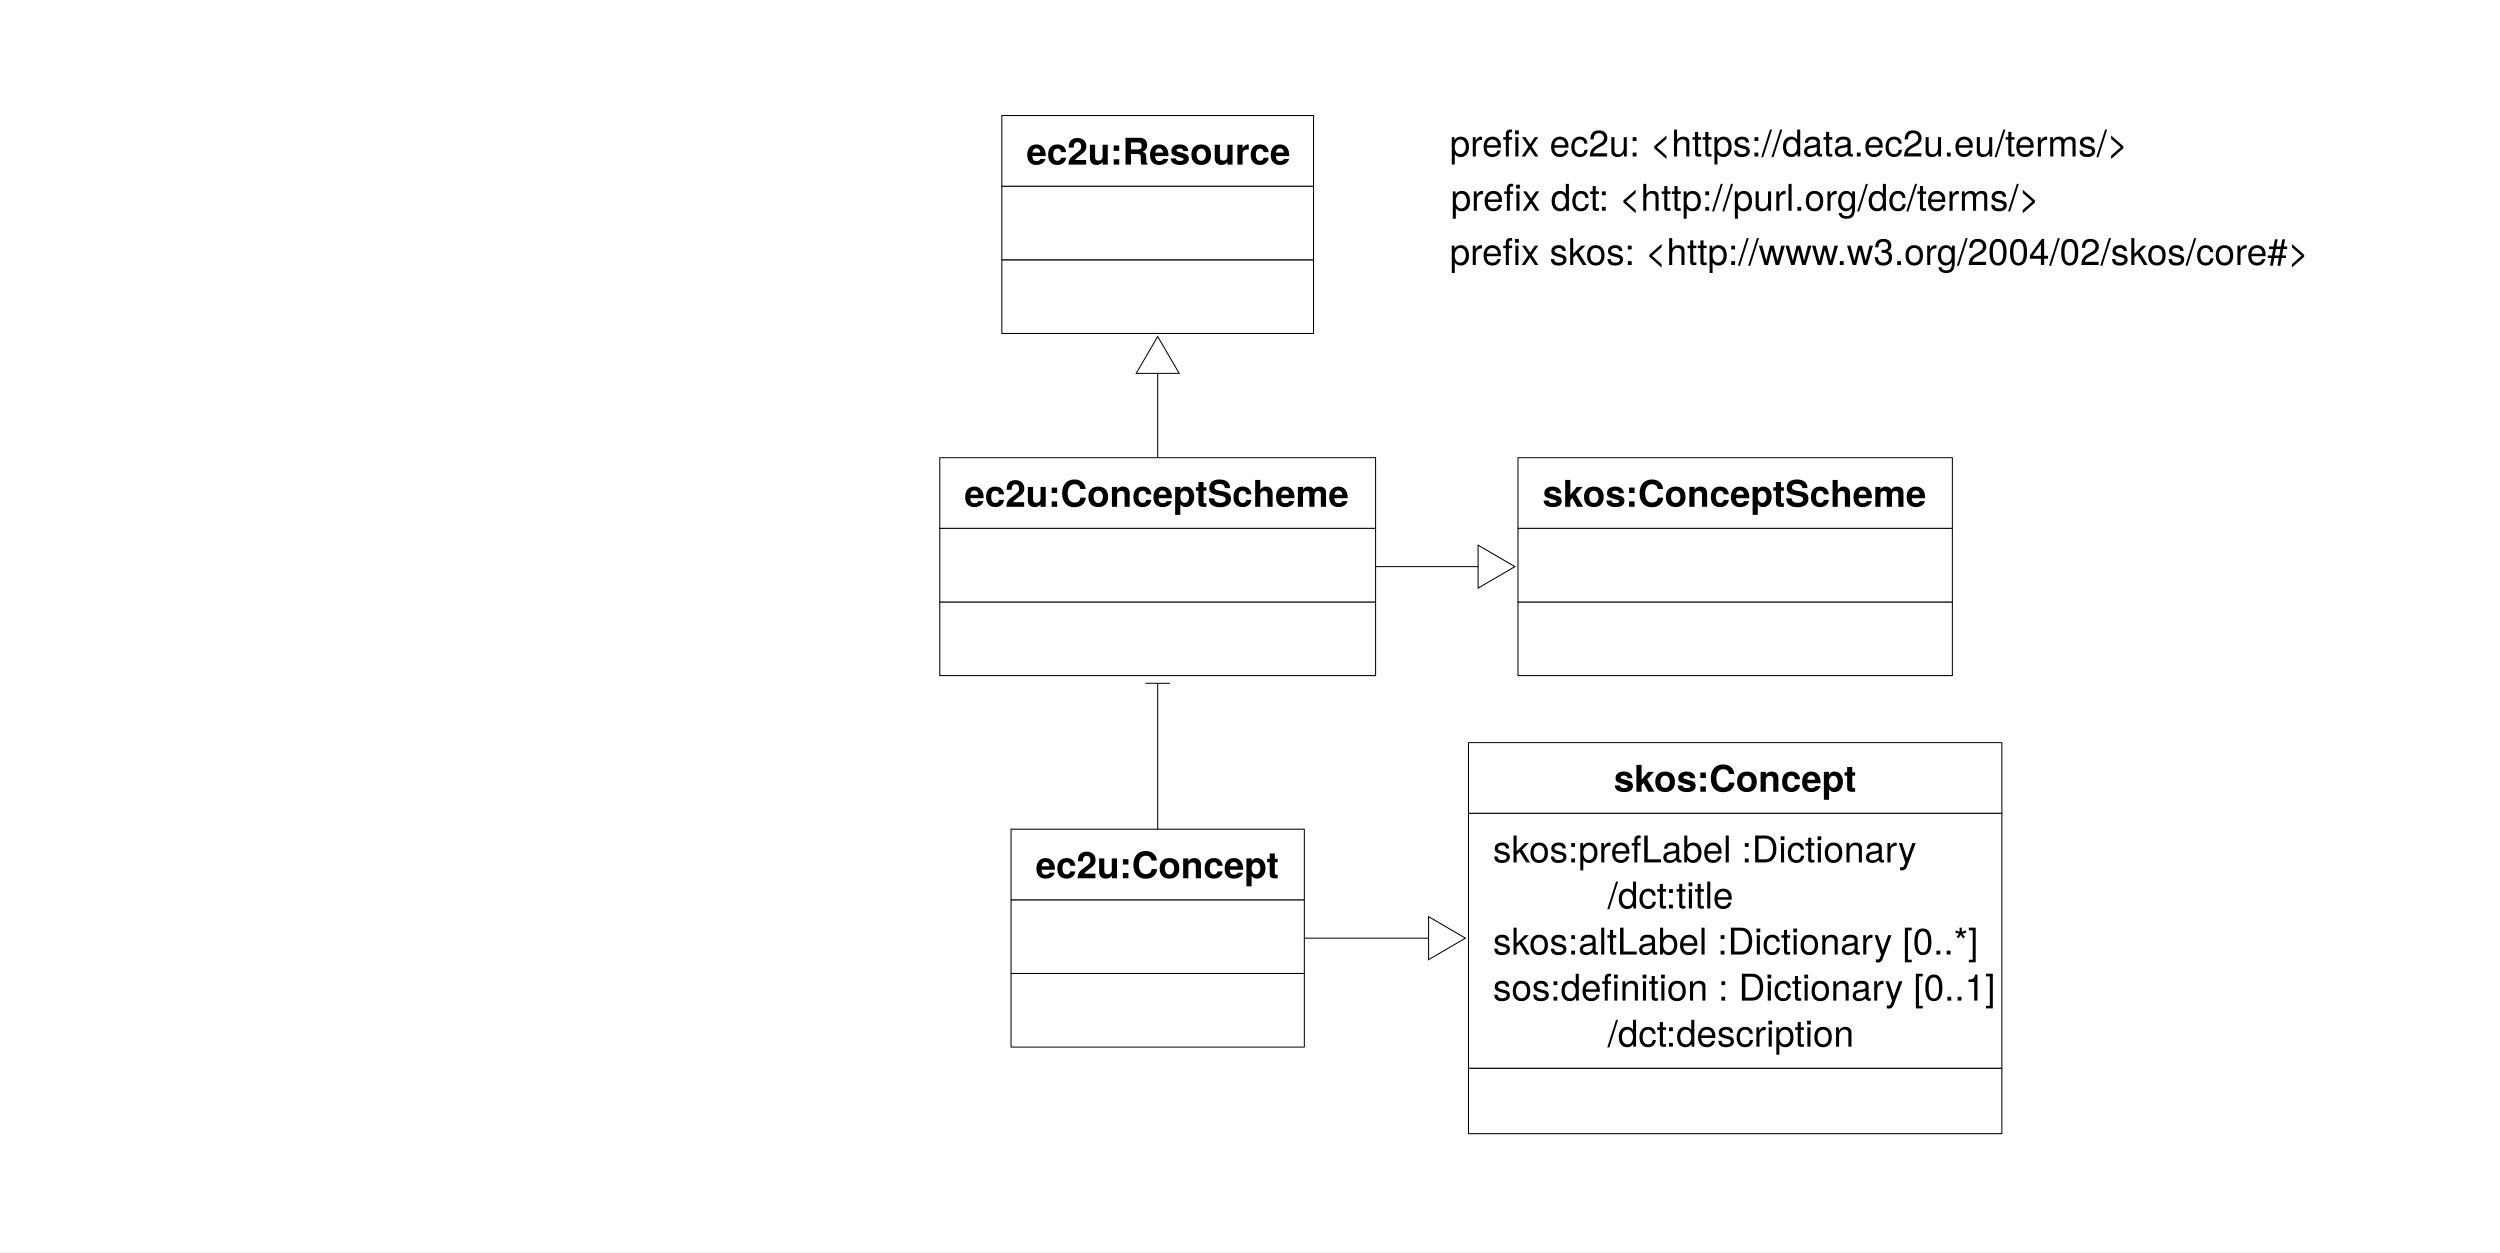
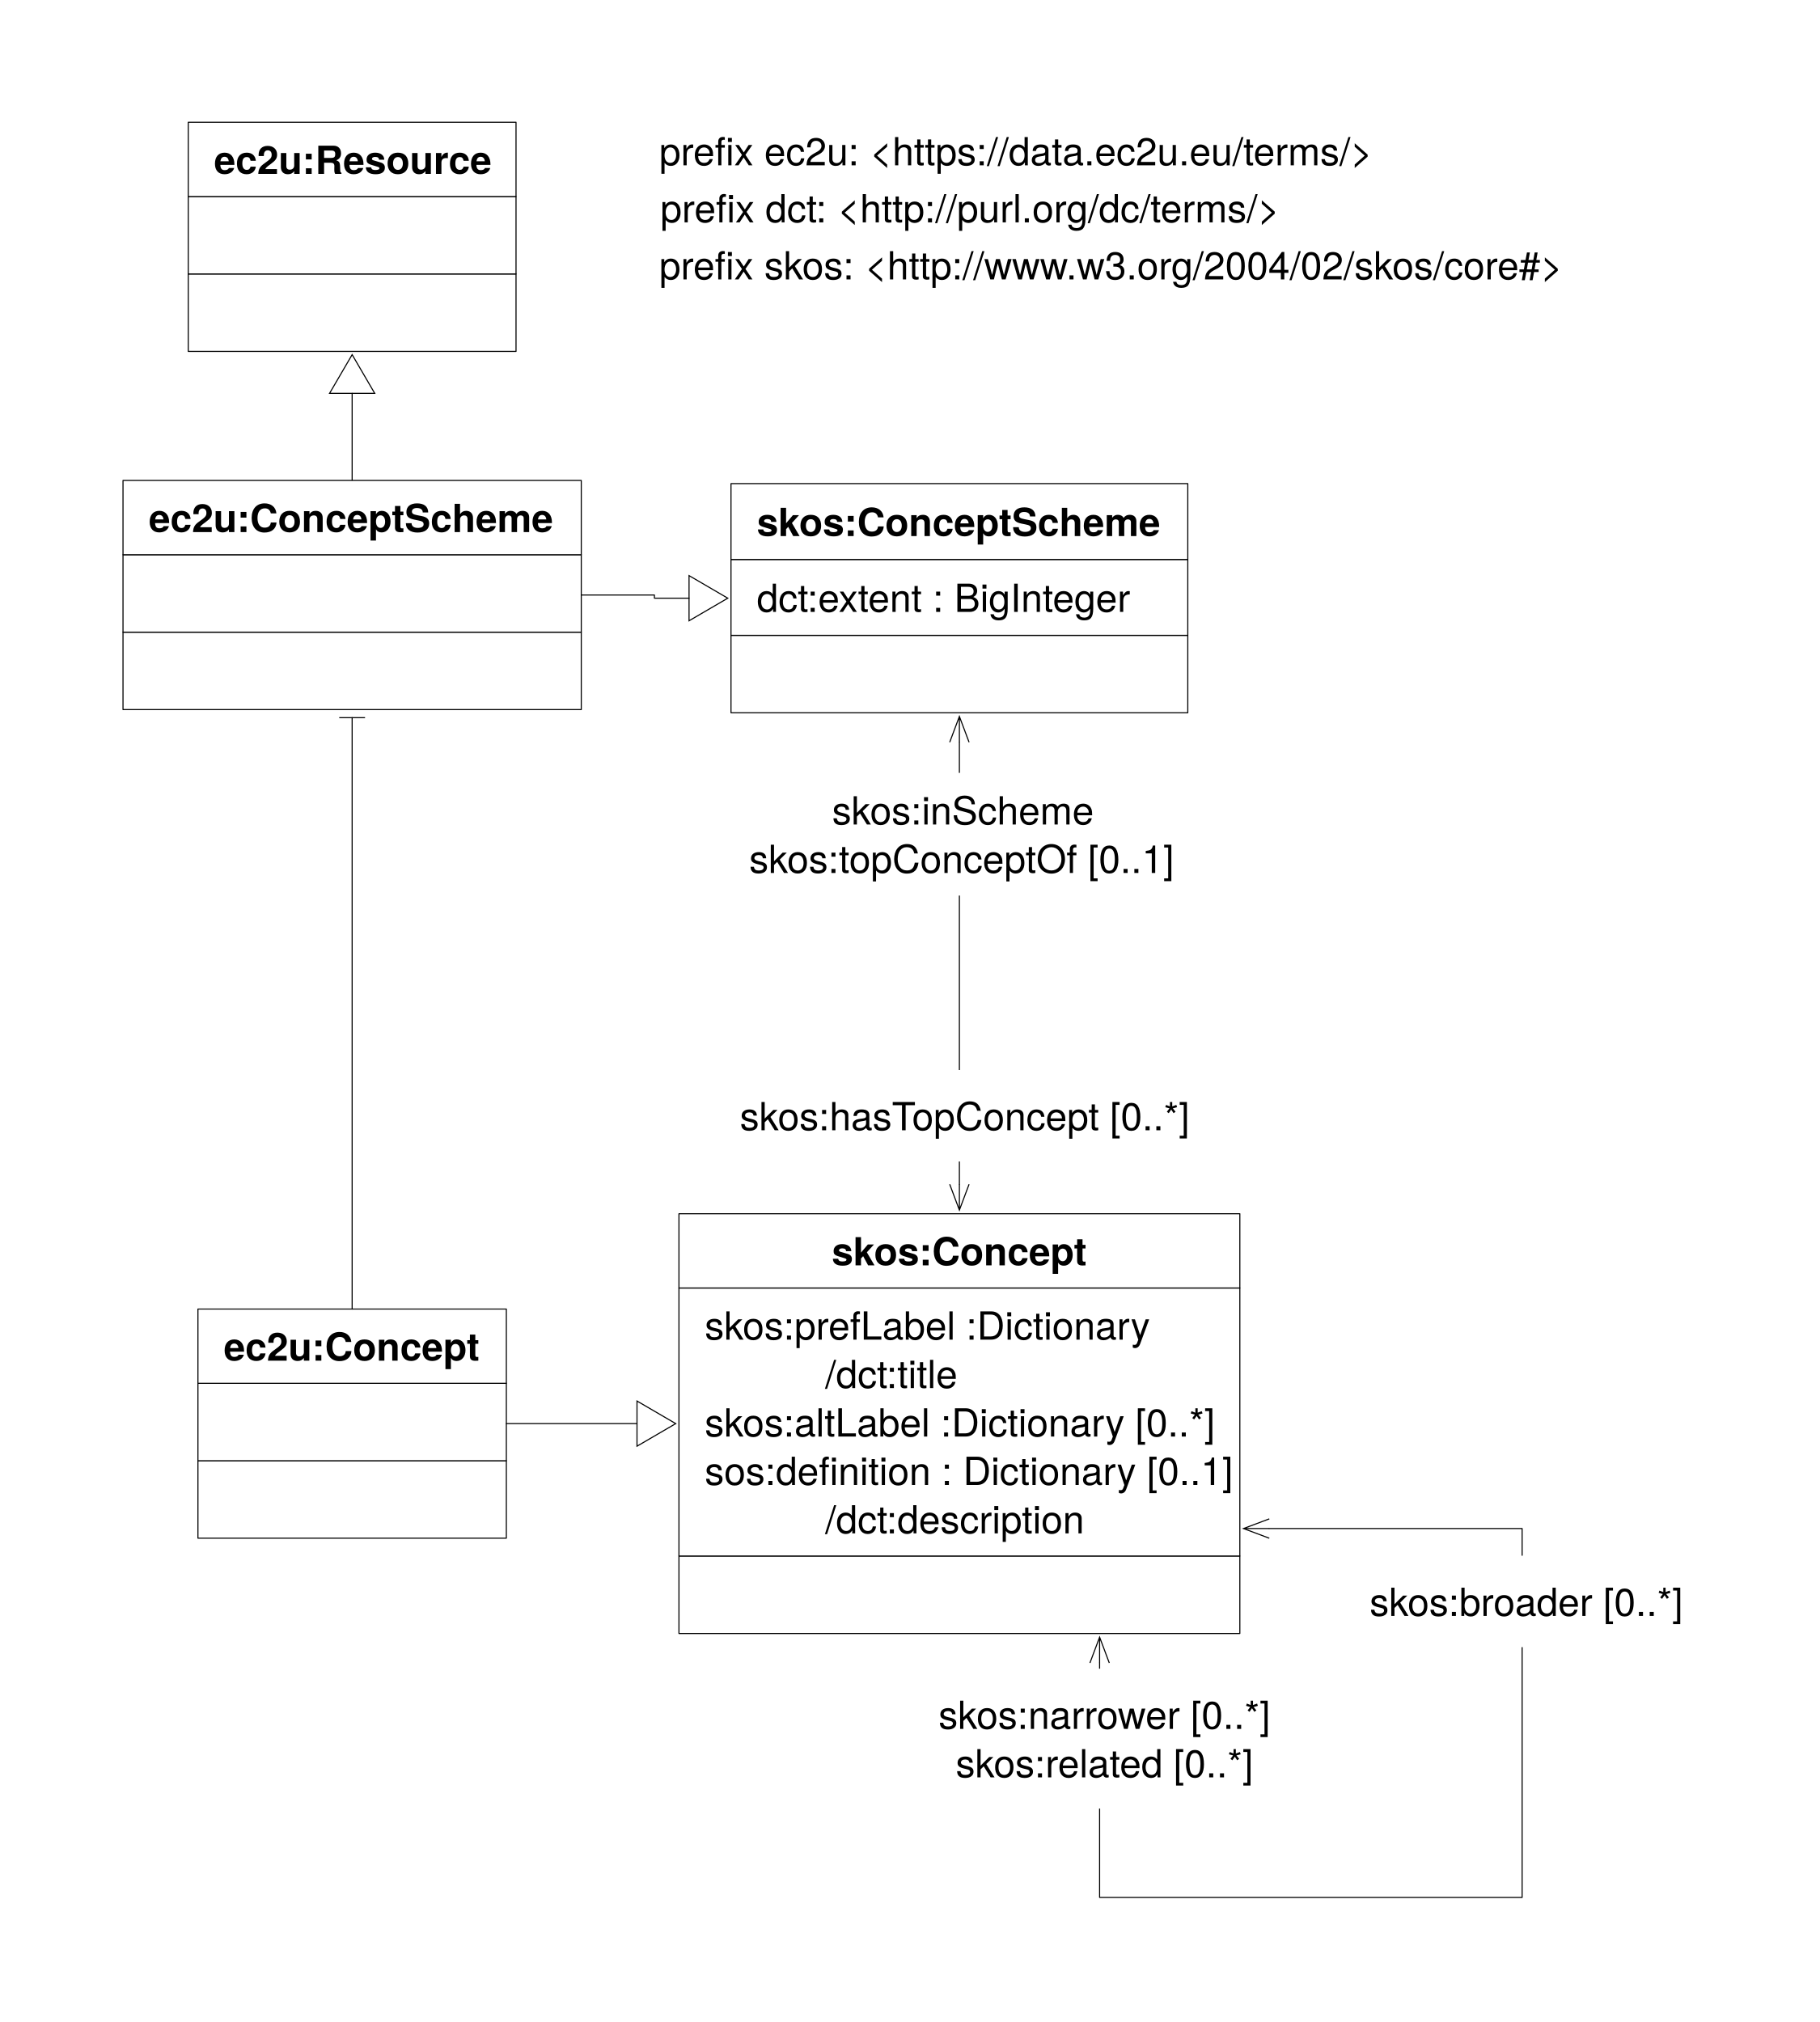
- <svg xmlns="http://www.w3.org/2000/svg" xmlns:xlink="http://www.w3.org/1999/xlink" version="1.1" viewBox="-28 122 611 306" width="611" height="306">
+ <svg xmlns="http://www.w3.org/2000/svg" xmlns:xlink="http://www.w3.org/1999/xlink" version="1.1" viewBox="453 296 423 470" width="423" height="470">
  <defs>
    <marker orient="auto" overflow="visible" markerUnits="strokeWidth" id="UMLInheritance_Marker" stroke-linejoin="miter" stroke-miterlimit="10" viewBox="-1 -22 38 44" markerWidth="38" markerHeight="44" color="black">
      <g>
        <path d="M 36 0 L 0 -21 L 0 21 Z" fill="none" stroke="currentColor" stroke-width="1" />
      </g>
    </marker>
    <marker orient="auto" overflow="visible" markerUnits="strokeWidth" id="NegativeControls_Marker" stroke-linejoin="miter" stroke-miterlimit="10" viewBox="-1 -13 2 26" markerWidth="2" markerHeight="26" color="black">
      <g>
        <line x1="0" y1="-12" x2="0" y2="12" fill="none" stroke="currentColor" stroke-width="1" />
      </g>
    </marker>
+     <marker orient="auto" overflow="visible" markerUnits="strokeWidth" id="StickArrow_Marker" stroke-linejoin="miter" stroke-miterlimit="10" viewBox="-1 -10 26 20" markerWidth="26" markerHeight="20" color="black">
+       <g>
+         <path d="M 24 0 L 0 0 M 0 -9 L 24 0 L 0 9" fill="none" stroke="currentColor" stroke-width="1" />
+       </g>
+     </marker>
+     <marker orient="auto" overflow="visible" markerUnits="strokeWidth" id="StickArrow_Marker_2" stroke-linejoin="miter" stroke-miterlimit="10" viewBox="-25 -10 26 20" markerWidth="26" markerHeight="20" color="black">
+       <g>
+         <path d="M -24 0 L 0 0 M 0 9 L -24 0 L 0 -9" fill="none" stroke="currentColor" stroke-width="1" />
+       </g>
+     </marker>
  </defs>
-   <g id="concepts" stroke-opacity="1" fill="none" stroke-dasharray="none" fill-opacity="1" stroke="none">
-     <rect fill="white" x="-28" y="122" width="611" height="306" />
+   <g id="concepts" stroke-opacity="1" stroke="none" stroke-dasharray="none" fill="none" fill-opacity="1">
+     <rect fill="white" x="453" y="296" width="423" height="470" />
    <g id="concepts_Layer_1">
-       <g id="Group_2">
-         <g id="Graphic_5">
-           <rect x="330.896" y="383.068" width="130.359" height="16" fill="white" />
-           <rect x="330.896" y="383.068" width="130.359" height="16" stroke="black" stroke-linecap="round" stroke-linejoin="round" stroke-width=".25" />
-         </g>
-         <g id="Graphic_4">
-           <rect x="330.896" y="320.763" width="130.359" height="62.305" fill="white" />
-           <rect x="330.896" y="320.763" width="130.359" height="62.305" stroke="black" stroke-linecap="round" stroke-linejoin="round" stroke-width=".25" />
-           <text transform="translate(336.8961 323.7632)" fill="black">
+       <g id="Group_100">
+         <g id="Graphic_103">
+           <rect x="610.8" y="657.692" width="130.359" height="18" fill="white" />
+           <rect x="610.8" y="657.692" width="130.359" height="18" stroke="black" stroke-linecap="round" stroke-linejoin="round" stroke-width=".25" />
+         </g>
+         <g id="Graphic_102">
+           <rect x="610.8" y="595.386" width="130.359" height="62.305" fill="white" />
+           <rect x="610.8" y="595.386" width="130.359" height="62.305" stroke="black" stroke-linecap="round" stroke-linejoin="round" stroke-width=".25" />
+           <text transform="translate(616.7998 598.3862)" fill="black">
            <tspan font-family="Helvetica Neue" font-size="9" fill="black" x="0" y="9">skos:prefLabel :Dictionary</tspan>
            <tspan font-family="Helvetica Neue" font-size="9" fill="black" x="28" y="20.261">/dct:title</tspan>
            <tspan font-family="Helvetica Neue" font-size="9" fill="black" x="0" y="31.522">skos:altLabel :Dictionary
              [0..*]
            </tspan>
            <tspan font-family="Helvetica Neue" font-size="9" fill="black" x="0" y="42.783">sos:definition : Dictionary
              [0..1]
            </tspan>
            <tspan font-family="Helvetica Neue" font-size="9" fill="black" x="28" y="54.044">/dct:description</tspan>
          </text>
        </g>
-         <g id="Graphic_3">
-           <rect x="330.896" y="303.502" width="130.359" height="17.261" fill="white" />
-           <rect x="330.896" y="303.502" width="130.359" height="17.261" stroke="black" stroke-linecap="round" stroke-linejoin="round" stroke-width=".25" />
-           <text transform="translate(366.4071 306.5021)" fill="black">
+         <g id="Graphic_101">
+           <rect x="610.8" y="578.125" width="130.359" height="17.261" fill="white" />
+           <rect x="610.8" y="578.125" width="130.359" height="17.261" stroke="black" stroke-linecap="round" stroke-linejoin="round" stroke-width=".25" />
+           <text transform="translate(646.3108 581.1251)" fill="black">
            <tspan font-family="Helvetica Neue" font-weight="bold" font-size="9" fill="black" x="0" y="9">skos:Concept
            </tspan>
          </text>
        </g>
      </g>
-       <g id="Graphic_7">
+       <g id="Graphic_99">
        <a xlink:href="http://www.w3.org/2004/02/skos/core#">
-           <text transform="translate(326.315 177.7584)" fill="black">
+           <text transform="translate(606.2187 351.9464)" fill="black">
            <tspan font-family="Helvetica Neue" font-size="9" fill="black" x="0" y="9">prefix skos: &lt;http://www.w3.org/2004/02/skos/core#&gt;</tspan>
          </text>
        </a>
      </g>
-       <g id="Group_13">
-         <g id="Graphic_16">
-           <rect x="216.85" y="185.497" width="76.179" height="18" fill="white" />
-           <rect x="216.85" y="185.497" width="76.179" height="18" stroke="black" stroke-linecap="round" stroke-linejoin="round" stroke-width=".25" />
-         </g>
-         <g id="Graphic_15">
-           <rect x="216.85" y="167.497" width="76.179" height="18" fill="white" />
-           <rect x="216.85" y="167.497" width="76.179" height="18" stroke="black" stroke-linecap="round" stroke-linejoin="round" stroke-width=".25" />
-         </g>
-         <g id="Graphic_14">
+       <g id="Group_95">
+         <g id="Graphic_98">
+           <rect x="496.754" y="359.685" width="76.179" height="18" fill="white" />
+           <rect x="496.754" y="359.685" width="76.179" height="18" stroke="black" stroke-linecap="round" stroke-linejoin="round" stroke-width=".25" />
+         </g>
+         <g id="Graphic_97">
+           <rect x="496.754" y="341.685" width="76.179" height="18" fill="white" />
+           <rect x="496.754" y="341.685" width="76.179" height="18" stroke="black" stroke-linecap="round" stroke-linejoin="round" stroke-width=".25" />
+         </g>
+         <g id="Graphic_96">
          <a xlink:href="resources.svg">
-             <rect x="216.85" y="150.236" width="76.179" height="17.261" fill="white" />
-             <rect x="216.85" y="150.236" width="76.179" height="17.261" stroke="black" stroke-linecap="round" stroke-linejoin="round" stroke-width=".25" />
-             <text transform="translate(222.8504 153.2362)" fill="black">
+             <rect x="496.754" y="324.424" width="76.179" height="17.261" fill="white" />
+             <rect x="496.754" y="324.424" width="76.179" height="17.261" stroke="black" stroke-linecap="round" stroke-linejoin="round" stroke-width=".25" />
+             <text transform="translate(502.7541 327.4243)" fill="black">
              <tspan font-family="Helvetica Neue" font-weight="bold" font-size="9" fill="black" x="4272461e-13" y="9">
                ec2u:Resource
              </tspan>
            </text>
          </a>
        </g>
      </g>
-       <g id="Group_9">
-         <g id="Graphic_12">
-           <rect x="219.1" y="359.916" width="71.679" height="18" fill="white" />
-           <rect x="219.1" y="359.916" width="71.679" height="18" stroke="black" stroke-linecap="round" stroke-linejoin="round" stroke-width=".25" />
-         </g>
-         <g id="Graphic_11">
-           <rect x="219.1" y="341.916" width="71.679" height="18" fill="white" />
-           <rect x="219.1" y="341.916" width="71.679" height="18" stroke="black" stroke-linecap="round" stroke-linejoin="round" stroke-width=".25" />
-         </g>
-         <g id="Graphic_10">
-           <rect x="219.1" y="324.655" width="71.679" height="17.261" fill="white" />
-           <rect x="219.1" y="324.655" width="71.679" height="17.261" stroke="black" stroke-linecap="round" stroke-linejoin="round" stroke-width=".25" />
-           <text transform="translate(225.1004 327.6548)" fill="black">
+       <g id="Group_91">
+         <g id="Graphic_94">
+           <rect x="499.004" y="635.539" width="71.679" height="18" fill="white" />
+           <rect x="499.004" y="635.539" width="71.679" height="18" stroke="black" stroke-linecap="round" stroke-linejoin="round" stroke-width=".25" />
+         </g>
+         <g id="Graphic_93">
+           <rect x="499.004" y="617.539" width="71.679" height="18" fill="white" />
+           <rect x="499.004" y="617.539" width="71.679" height="18" stroke="black" stroke-linecap="round" stroke-linejoin="round" stroke-width=".25" />
+         </g>
+         <g id="Graphic_92">
+           <rect x="499.004" y="600.278" width="71.679" height="17.261" fill="white" />
+           <rect x="499.004" y="600.278" width="71.679" height="17.261" stroke="black" stroke-linecap="round" stroke-linejoin="round" stroke-width=".25" />
+           <text transform="translate(505.0041 603.2777)" fill="black">
            <tspan font-family="Helvetica Neue" font-weight="bold" font-size="9" fill="black" x="4272461e-13" y="9">
              ec2u:Concept
            </tspan>
          </text>
        </g>
      </g>
-       <g id="Line_8">
-         <line x1="254.94" y1="233.858" x2="254.94" y2="213.247" marker-end="url(#UMLInheritance_Marker)" stroke="black" stroke-linecap="round" stroke-linejoin="round" stroke-width=".25" />
-       </g>
-       <g id="Line_17">
-         <line x1="290.779" y1="351.285" x2="321.146" y2="351.285" marker-end="url(#UMLInheritance_Marker)" stroke="black" stroke-linecap="round" stroke-linejoin="round" stroke-width=".25" />
-       </g>
-       <g id="Graphic_18">
-         <text transform="translate(326.315 151.2362)" fill="black">
+       <g id="Line_90">
+         <line x1="534.844" y1="407.677" x2="534.844" y2="387.435" marker-end="url(#UMLInheritance_Marker)" stroke="black" stroke-linecap="round" stroke-linejoin="round" stroke-width=".25" />
+       </g>
+       <g id="Line_89">
+         <line x1="570.683" y1="626.908" x2="601.05" y2="626.908" marker-end="url(#UMLInheritance_Marker)" stroke="black" stroke-linecap="round" stroke-linejoin="round" stroke-width=".25" />
+       </g>
+       <g id="Graphic_88">
+         <text transform="translate(606.2187 325.4243)" fill="black">
          <tspan font-family="Helvetica Neue" font-size="9" fill="black" x="0" y="9">prefix ec2u: &lt;https://data.ec2u.eu/terms/&gt;</tspan>
        </text>
      </g>
-       <g id="Group_19">
-         <g id="Graphic_22">
-           <rect x="342.992" y="269.119" width="106.167" height="18" fill="white" />
-           <rect x="342.992" y="269.119" width="106.167" height="18" stroke="black" stroke-linecap="round" stroke-linejoin="round" stroke-width=".25" />
-         </g>
-         <g id="Graphic_21">
-           <rect x="342.992" y="251.119" width="106.167" height="18" fill="white" />
-           <rect x="342.992" y="251.119" width="106.167" height="18" stroke="black" stroke-linecap="round" stroke-linejoin="round" stroke-width=".25" />
-         </g>
-         <g id="Graphic_20">
-           <rect x="342.992" y="233.858" width="106.167" height="17.261" fill="white" />
-           <rect x="342.992" y="233.858" width="106.167" height="17.261" stroke="black" stroke-linecap="round" stroke-linejoin="round" stroke-width=".25" />
-           <text transform="translate(348.9921 236.8583)" fill="black">
+       <g id="Group_84">
+         <g id="Graphic_87">
+           <rect x="622.896" y="443.677" width="106.167" height="18" fill="white" />
+           <rect x="622.896" y="443.677" width="106.167" height="18" stroke="black" stroke-linecap="round" stroke-linejoin="round" stroke-width=".25" />
+         </g>
+         <g id="Graphic_86">
+           <rect x="622.896" y="426.046" width="106.167" height="17.631" fill="white" />
+           <rect x="622.896" y="426.046" width="106.167" height="17.631" stroke="black" stroke-linecap="round" stroke-linejoin="round" stroke-width=".25" />
+           <text transform="translate(628.8958 429.2311)" fill="black">
+             <tspan font-family="Helvetica Neue" font-size="9" fill="black" x="0" y="9">dct:extent : BigInteger</tspan>
+           </text>
+         </g>
+         <g id="Graphic_85">
+           <rect x="622.896" y="408.416" width="106.167" height="17.631" fill="white" />
+           <rect x="622.896" y="408.416" width="106.167" height="17.631" stroke="black" stroke-linecap="round" stroke-linejoin="round" stroke-width=".25" />
+           <text transform="translate(628.8958 411.6006)" fill="black">
            <tspan font-family="Helvetica Neue" font-weight="bold" font-size="9" fill="black" x="6465939e-19" y="9">
              skos:ConceptScheme
            </tspan>
          </text>
        </g>
      </g>
-       <g id="Group_23">
-         <g id="Graphic_26">
-           <rect x="201.685" y="269.119" width="106.509" height="18" fill="white" />
-           <rect x="201.685" y="269.119" width="106.509" height="18" stroke="black" stroke-linecap="round" stroke-linejoin="round" stroke-width=".25" />
-         </g>
-         <g id="Graphic_25">
-           <rect x="201.685" y="251.119" width="106.509" height="18" fill="white" />
-           <rect x="201.685" y="251.119" width="106.509" height="18" stroke="black" stroke-linecap="round" stroke-linejoin="round" stroke-width=".25" />
-         </g>
-         <g id="Graphic_24">
-           <rect x="201.685" y="233.858" width="106.509" height="17.261" fill="white" />
-           <rect x="201.685" y="233.858" width="106.509" height="17.261" stroke="black" stroke-linecap="round" stroke-linejoin="round" stroke-width=".25" />
-           <text transform="translate(207.6854 236.8583)" fill="black">
+       <g id="Group_80">
+         <g id="Graphic_83">
+           <rect x="481.589" y="442.938" width="106.509" height="18" fill="white" />
+           <rect x="481.589" y="442.938" width="106.509" height="18" stroke="black" stroke-linecap="round" stroke-linejoin="round" stroke-width=".25" />
+         </g>
+         <g id="Graphic_82">
+           <rect x="481.589" y="424.938" width="106.509" height="18" fill="white" />
+           <rect x="481.589" y="424.938" width="106.509" height="18" stroke="black" stroke-linecap="round" stroke-linejoin="round" stroke-width=".25" />
+         </g>
+         <g id="Graphic_81">
+           <rect x="481.589" y="407.677" width="106.509" height="17.261" fill="white" />
+           <rect x="481.589" y="407.677" width="106.509" height="17.261" stroke="black" stroke-linecap="round" stroke-linejoin="round" stroke-width=".25" />
+           <text transform="translate(487.5891 410.6769)" fill="black">
            <tspan font-family="Helvetica Neue" font-weight="bold" font-size="9" fill="black" x="0" y="9">
              ec2u:ConceptScheme
            </tspan>
          </text>
        </g>
      </g>
-       <g id="Line_27">
-         <line x1="254.94" y1="324.655" x2="254.94" y2="288.994" marker-end="url(#NegativeControls_Marker)" stroke="black" stroke-linecap="round" stroke-linejoin="round" stroke-width=".25" />
-       </g>
-       <g id="Line_28">
-         <line x1="308.194" y1="260.489" x2="333.242" y2="260.489" marker-end="url(#UMLInheritance_Marker)" stroke="black" stroke-linecap="round" stroke-linejoin="round" stroke-width=".25" />
-       </g>
-       <g id="Graphic_29">
+       <g id="Line_79">
+         <line x1="534.844" y1="600.278" x2="534.844" y2="462.813" marker-end="url(#NegativeControls_Marker)" stroke="black" stroke-linecap="round" stroke-linejoin="round" stroke-width=".25" />
+       </g>
+       <g id="Line_78">
+         <path d="M 588.098 434.307 L 605.098 434.307 L 605.098 435.046 L 613.146 435.046" marker-end="url(#UMLInheritance_Marker)" stroke="black" stroke-linecap="round" stroke-linejoin="round" stroke-width=".25" />
+       </g>
+       <g id="Graphic_77">
        <a xlink:href="https://www.dublincore.org/specifications/dublin-core/dcmi-terms/">
-           <text transform="translate(326.5689 164.4973)" fill="black">
+           <text transform="translate(606.4726 338.6854)" fill="black">
            <tspan font-family="Helvetica Neue" font-size="9" fill="black" x="0" y="9">prefix dct: &lt;http://purl.org/dc/terms/&gt;</tspan>
          </text>
        </a>
+       </g>
+       <g id="Line_76">
+         <line x1="675.979" y1="571.275" x2="675.979" y2="468.527" marker-end="url(#StickArrow_Marker)" marker-start="url(#StickArrow_Marker_2)" stroke="black" stroke-linecap="round" stroke-linejoin="round" stroke-width=".25" />
+       </g>
+       <g id="Graphic_75">
+         <rect x="621.132" y="475.647" width="109.695" height="28.522" fill="white" />
+         <text transform="translate(627.1318 478.6466)" fill="black">
+           <tspan font-family="Helvetica Neue" font-size="9" fill="black" x="19.26" y="9">skos:inScheme</tspan>
+           <tspan font-family="Helvetica Neue" font-size="9" fill="black" x="0" y="20.261">skos:topConceptOf [0..1]
+           </tspan>
+         </text>
+       </g>
+       <g id="Graphic_74">
+         <rect x="619.963" y="544.721" width="112.033" height="21.261" fill="white" />
+         <text transform="translate(624.9628 549.7208)" fill="black">
+           <tspan font-family="Helvetica Neue" font-size="9" fill="black" x="0" y="9">skos:hasTopConcept [0..*]</tspan>
+         </text>
+       </g>
+       <g id="Line_73">
+         <path d="M 708.569 682.542 L 708.569 737.048 L 806.77 737.048 L 806.77 651.3 L 748.009 651.3" marker-end="url(#StickArrow_Marker)" marker-start="url(#StickArrow_Marker_2)" stroke="black" stroke-linecap="round" stroke-linejoin="round" stroke-width=".25" />
+       </g>
+       <g id="Graphic_72">
+         <rect x="766.337" y="657.61" width="80.866" height="21.261" fill="white" />
+         <text transform="translate(771.3367 662.6098)" fill="black">
+           <tspan font-family="Helvetica Neue" font-size="9" fill="black" x="0" y="9">skos:broader [0..*]</tspan>
+         </text>
+       </g>
+       <g id="Graphic_71">
+         <rect x="666.134" y="683.873" width="84.871" height="32.522" fill="white" />
+         <text transform="translate(671.1336 688.8728)" fill="black">
+           <tspan font-family="Helvetica Neue" font-size="9" fill="black" x="0" y="9">skos:narrower [0..*]</tspan>
+           <tspan font-family="Helvetica Neue" font-size="9" fill="black" x="4.005" y="20.261">skos:related [0..*]
+           </tspan>
+         </text>
      </g>
    </g>
  </g>
</svg>
